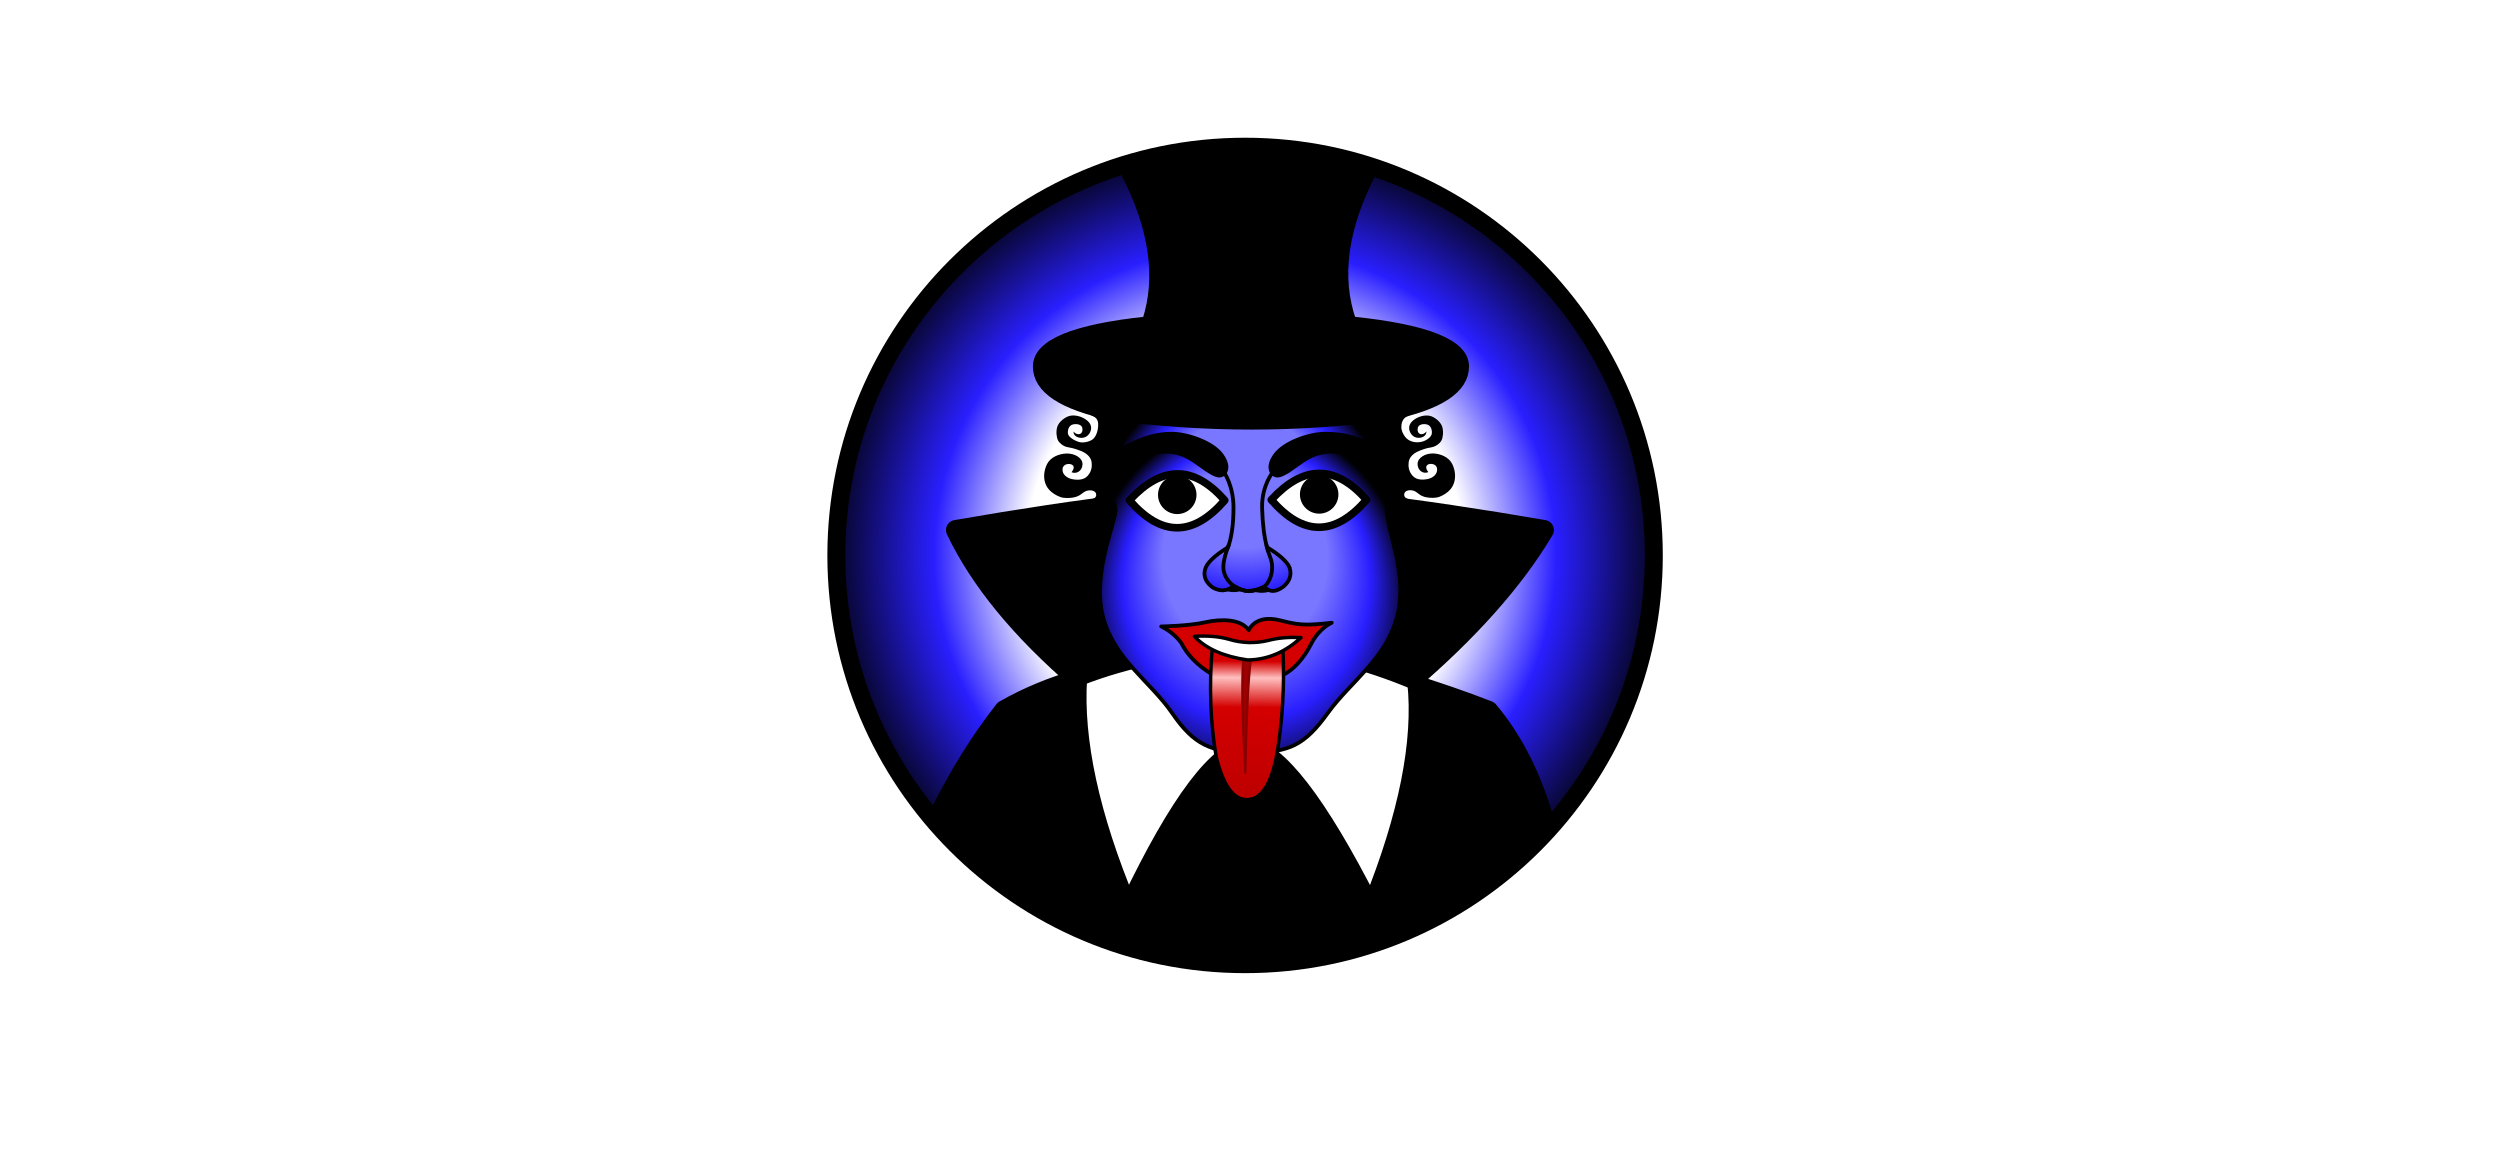
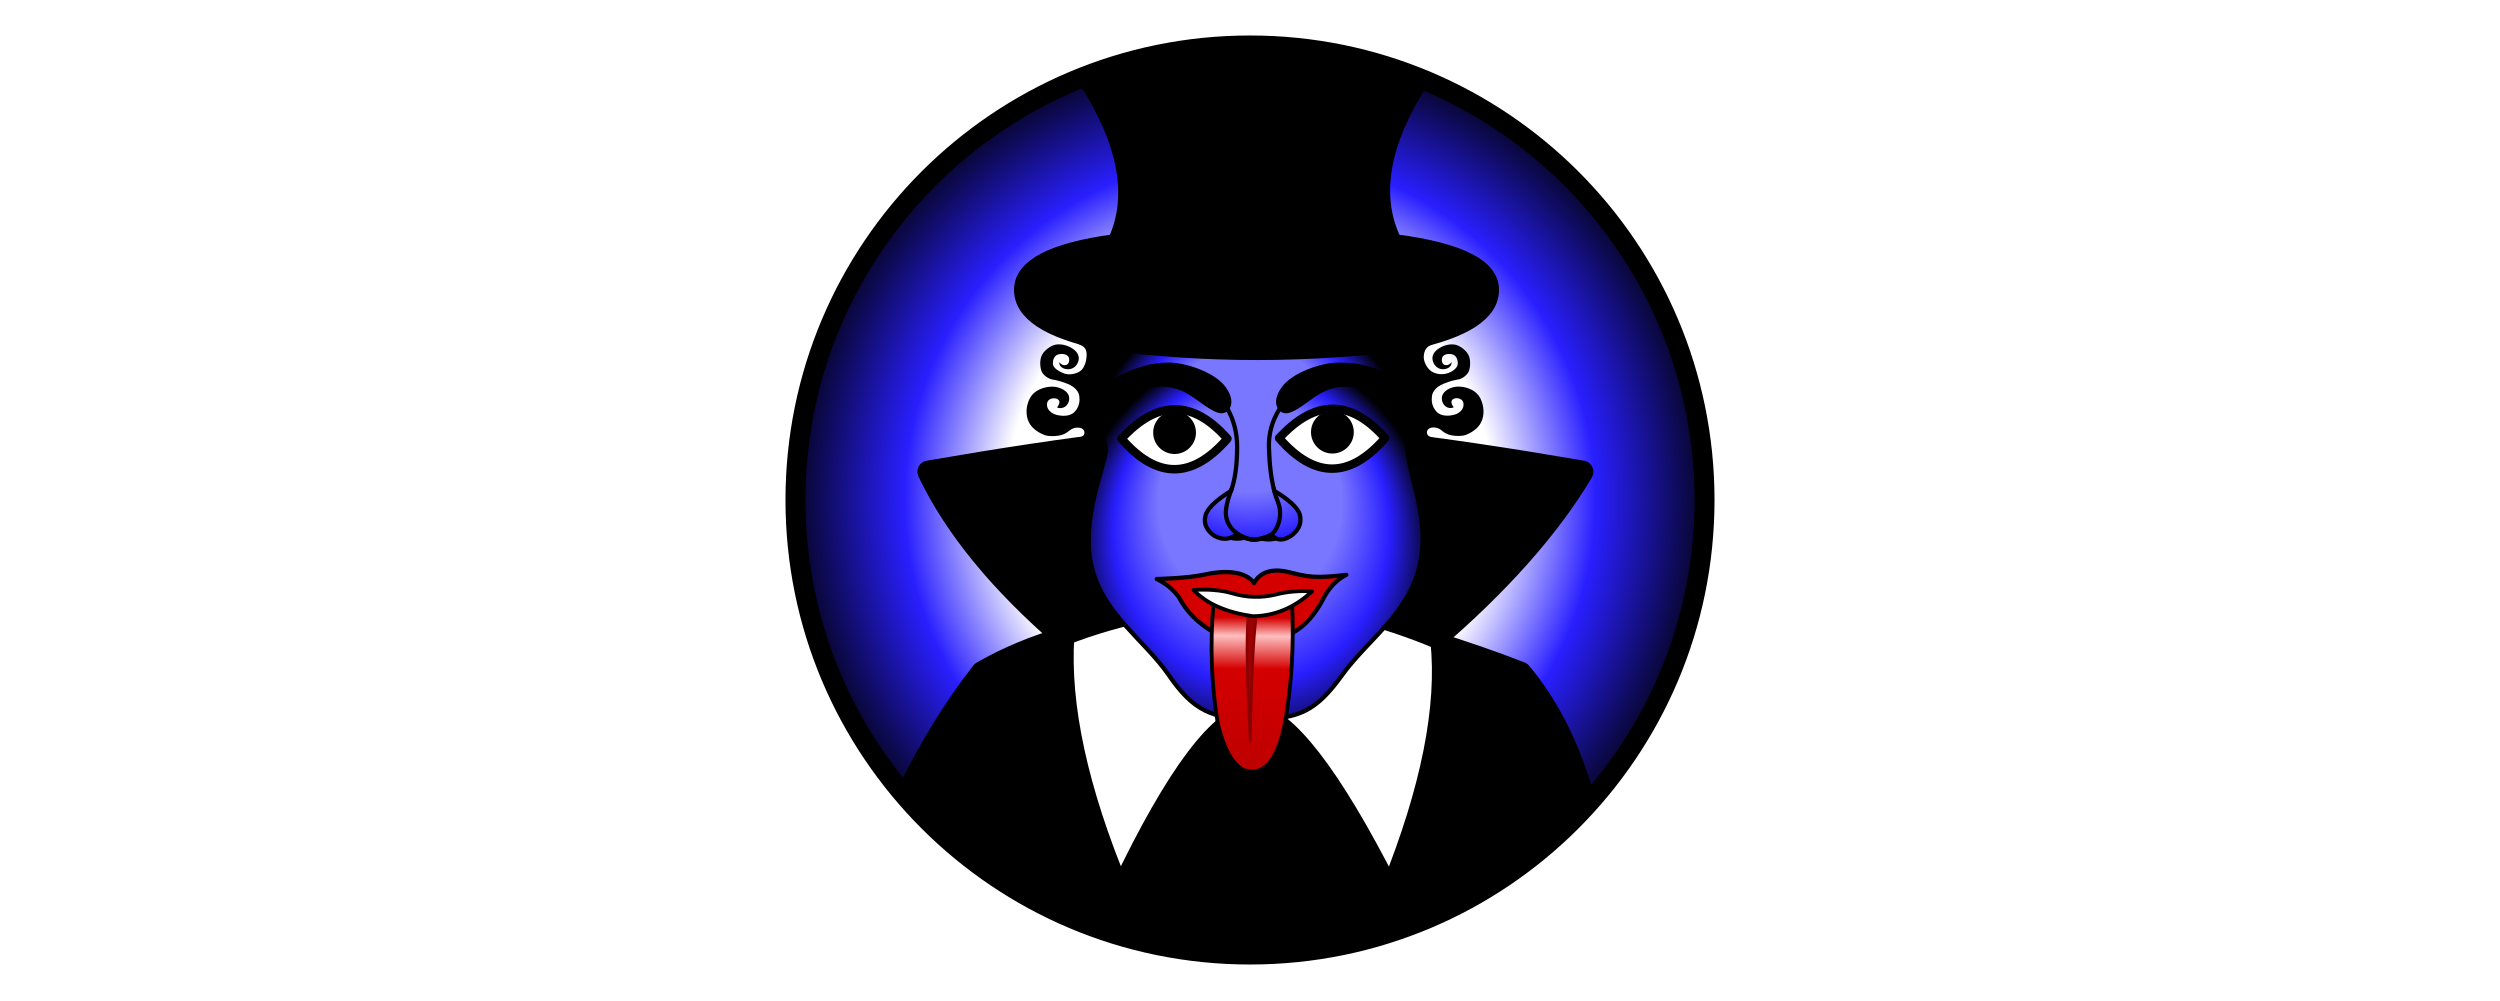
- <svg xmlns="http://www.w3.org/2000/svg" width="100%" height="100%" version="1.1" style="stroke-linecap: round; stroke-linejoin: round;" viewBox="-4058.218 -483.506 6554.608 3036.043">
-   <defs id="SvgjsDefs1727">
+ <svg xmlns="http://www.w3.org/2000/svg" width="100%" height="100%" version="1.1" style="stroke-linecap: round; stroke-linejoin: round;" viewBox="-3740.924 -206.077 5894.227 2357.691">
+   <defs id="SvgjsDefs60373">
    <linearGradient id="SvgjsLinearGradient54467" x1="0" y1="-0.085" x2="-0.007" y2="1.072">
      <stop id="SvgjsStop54468" stop-opacity="1" stop-color="#ce0000" offset="0" />
      <stop id="SvgjsStop54469" stop-opacity="1" stop-color="#d40000" offset="0.145" />
      <stop id="SvgjsStop54470" stop-opacity="1" stop-color="#ffbfbf" offset="0.239" />
      <stop id="SvgjsStop54471" stop-opacity="1" stop-color="#d40000" offset="0.408" />
      <stop id="SvgjsStop54472" stop-opacity="1" stop-color="#ba0000" offset="1" />
    </linearGradient>
    <radialGradient id="SvgjsRadialGradient64869" spreadMethod="pad" r="0.545" fx="0.471" fy="0.285" cx="0.491" cy="0.568">
      <stop id="SvgjsStop64499" stop-opacity="1" stop-color="#7976ff" offset="0.502" />
      <stop id="SvgjsStop64500" stop-opacity="1" stop-color="#291fff" offset="0.753" />
      <stop id="SvgjsStop64501" stop-opacity="1" stop-color="#000000" offset="1" />
    </radialGradient>
    <radialGradient id="SvgjsRadialGradient2819" spreadMethod="pad" r="0.521" fx="0.5" fy="0.5" cx="0.5" cy="0.5">
      <stop id="SvgjsStop25718" stop-opacity="1" stop-color="#ffffff" offset="0.514" />
      <stop id="SvgjsStop25719" stop-opacity="1" stop-color="#291fff" offset="0.729" />
      <stop id="SvgjsStop25720" stop-opacity="1" stop-color="#000000" offset="1" />
    </radialGradient>
    <radialGradient id="SvgjsRadialGradient64068" r="0.523" fx="0.481" fy="0.452" cx="0.481" cy="0.664">
      <stop id="SvgjsStop64069" stop-opacity="1" stop-color="#7976ff" offset="0.51" />
      <stop id="SvgjsStop64070" stop-opacity="1" stop-color="#291fff" offset="0.753" />
      <stop id="SvgjsStop64071" stop-opacity="1" stop-color="#000000" offset="1" />
    </radialGradient>
  </defs>
-   <circle id="SvgjsCircle1296" r="1071.678" cx="0" cy="0" style="stroke: rgb(0, 0, 0); stroke-opacity: 1; stroke-width: 47; fill: url(&quot;#SvgjsRadialGradient2819&quot;); fill-opacity: 1;" data-fill="#f2ff29" transform="matrix(1,0,0,1,-793.8103,972.7687)" />
+   <circle id="C-12-fa5c0b" r="1071.678" cx="0" cy="0" style="stroke: rgb(0, 0, 0); stroke-opacity: 1; stroke-width: 47; fill: url(&quot;#SvgjsRadialGradient2819&quot;); fill-opacity: 1;" data-fill="#f2ff29" transform="matrix(1,0,0,1,-793.8103,972.7687)" />
  <path id="P-16-d84e4b" d="M-1403.909 1836.004C-1483.531 1778.796 -1537.516 1722.225 -1594.372 1651.462C-1545.973 1554.385 -1489.481 1460.622 -1424.895 1378.944Q-1334.668 1327.386 -1230.637 1298.003Q-1458.352 1101.84 -1551.489 906.219Q-1031.61 815.964 -784.351 815.964Q-535.153 815.964 -10.616 906.219Q-126.621 1101.84 -366.756 1307.474Q-255.047 1341.846 -156.309 1380.321C-91.676 1456.912 -42.316 1554.666 -8.23 1673.583C-31.812 1701.099 -103.636 1770.314 -197.388 1840.389Q-780.211 2202.224 -1403.909 1836.004 " style="stroke: rgb(0, 0, 0); stroke-opacity: 1; stroke-width: 53; fill: rgb(0, 0, 0); fill-opacity: 1;" transform="matrix(1,0,0,1,0,-9.094947017729282e-13)" />
  <path id="P-58-a80c98" d="M-737.733 1199.286Q-512.044 1223.362 -320.019 1304.962Q-295.334 1537.698 -435.694 1886.669Q-640.225 1483.974 -757.639 1471.277Q-877.537 1479.302 -1071.905 1886.669Q-1216.487 1538.99 -1200.433 1294.349Q-1017.06 1222.121 -737.734 1199.286 " style="stroke: rgb(0, 0, 0); stroke-opacity: 1; stroke-width: 41; fill: rgb(255, 255, 255); fill-opacity: 1;" transform="matrix(1,0,0,1,-28.0271,0.0001220703)" />
  <path id="P-fa-cb4c35" d="M-777.79 629.812L-1159.24 612.16S-1175.767 700.995 -1169.34 761.537S-1133.535 822.079 -1133.535 854.328S-1194.918 1020.585 -1166.685 1132.162S-1042.352 1302.76 -985.049 1386.109S-883.43 1489.721 -780.496 1489.721S-637.137 1469.459 -576.939 1386.109S-423.756 1243.739 -394.92 1132.162S-422.9 910.03 -422.9 845.532S-348.345 742.683 -403.838 599.483 " style="stroke: rgb(0, 0, 0); stroke-opacity: 1; stroke-width: 10; fill: url(&quot;#SvgjsRadialGradient64869&quot;); fill-opacity: 1;" transform="matrix(1,0,0,1,0,-1.3642420526593924e-12)" />
  <ellipse id="E-9f-915f4f" rx="18.31" ry="36.62" cx="0" cy="0" style="stroke: rgb(0, 0, 0); stroke-opacity: 1; stroke-width: 0; fill: rgb(0, 0, 0); fill-opacity: 1;" transform="matrix(5.20417042793042e-18,1,-1,5.20417042793042e-18,-750.0471,1052.388)" />
-   <ellipse id="E-9f-915f4f" rx="18.013" ry="36.025" cx="0" cy="0" style="stroke: rgb(0, 0, 0); stroke-opacity: 1; stroke-width: 0; fill: rgb(0, 0, 0); fill-opacity: 1;" transform="matrix(5.20417042793042e-18,1,-1,5.20417042793042e-18,-823.705,1050.84)" />
+   <ellipse id="E-96-c6b2ca" rx="18.013" ry="36.025" cx="0" cy="0" style="stroke: rgb(0, 0, 0); stroke-opacity: 1; stroke-width: 0; fill: rgb(0, 0, 0); fill-opacity: 1;" transform="matrix(5.20417042793042e-18,1,-1,5.20417042793042e-18,-823.705,1050.84)" />
  <path id="P-70-faa7e4" d="M-89.385 4507.333Q-19.598 4328.058 38.429 4219.839Q252.105 4175.619 502.327 4227.36Q552.871 4305.795 619.691 4515.287Q511.876 4412.852 400.442 4467.514Q293.179 4533.575 295.769 4631.77Q297.638 4694.989 308.586 4734.364Q358.822 4764.632 368.116 4788.492Q376.224 4816.947 351.424 4837.614Q321.752 4860.053 301.264 4837.886Q275.663 4849.934 260.807 4849.396Q244.189 4849.22 219.909 4836.64Q194.894 4856.29 166.129 4839.652Q139.743 4820 145.821 4794.302Q150.417 4769.104 206.401 4734.364Q220.649 4694.989 220.741 4631.77Q221.529 4533.575 130.304 4467.514Q33.872 4434.658 -89.385 4507.333 " style="stroke: rgb(0, 0, 0); stroke-opacity: 1; stroke-width: 10; fill: url(&quot;#SvgjsRadialGradient64068&quot;); fill-opacity: 1;" data-fill="url(&quot;#SvgjsRadialGradient3744&quot;)" transform="matrix(1,0,0,1,-1044.94,-3783.014)" />
  <path id="P-2a-bff9dc" d="M816.603 4499.704S830.91 4464.001 874.765 4441.588S952.628 4410.052 992.023 4410.053S1101.118 4432.623 1126.53 4468.796S1134.113 4525.787 1121.201 4529.106S1091.814 4522.966 1058.239 4498.396S995.663 4460.665 942.469 4470.18S865.109 4485.29 816.603 4499.705 " style="stroke: rgb(0, 0, 0); stroke-opacity: 1; stroke-width: 0; fill: rgb(0, 0, 0); fill-opacity: 1;" transform="matrix(1,0,0,1,-1977.091,-3761.343)" />
  <g id="G-a7-4077c1" transform="matrix(1,0,0,1,2.159435,-1.8189894035458565e-12)">
    <path id="P-7f-fb1aec" d="M350.861 4622.1Q478.473 4483.628 600.654 4622.1Q475.757 4766.002 350.861 4622.1 " style="stroke: rgb(0, 0, 0); stroke-opacity: 1; stroke-width: 20; fill: rgb(255, 255, 255); fill-opacity: 1;" transform="matrix(1,0,0,1,-1449.949,-3793.848)" />
    <circle id="C-47-b7c96b" r="50.446" cx="0" cy="0" style="stroke: rgb(0, 0, 0); stroke-opacity: 1; stroke-width: 0; fill: rgb(0, 0, 0); fill-opacity: 1;" transform="matrix(1,0,0,1,-973.8147,813.86)" />
  </g>
  <g id="G-23-042f56" transform="matrix(1,0,0,1,-8.637722,-1.8189894035458565e-12)">
    <path id="P-7f-fb1aec" d="M350.861 4622.1Q478.473 4483.628 600.654 4622.1Q475.757 4766.002 350.861 4622.1 " style="stroke: rgb(0, 0, 0); stroke-opacity: 1; stroke-width: 20; fill: rgb(255, 255, 255); fill-opacity: 1;" transform="matrix(1,0,0,1,-1067.361,-3795.181)" />
    <circle id="C-47-b7c96b" r="50.446" cx="0" cy="0" style="stroke: rgb(0, 0, 0); stroke-opacity: 1; stroke-width: 0; fill: rgb(0, 0, 0); fill-opacity: 1;" transform="matrix(1,0,0,1,-590.9041,812.7618)" />
  </g>
-   <path id="P-2a-bff9dc" d="M1139.418 4499.704S1130.876 4465.65 1087.021 4440.752S1003.394 4410.052 963.999 4410.053S854.904 4432.623 829.491 4468.796S821.909 4525.787 834.821 4529.106S864.208 4522.966 897.783 4498.396S960.358 4460.665 1013.552 4470.18S1076.843 4481.143 1124.503 4497.219 " style="stroke: rgb(0, 0, 0); stroke-opacity: 1; stroke-width: 0; fill: rgb(0, 0, 0); fill-opacity: 1;" transform="matrix(1,0,0,1,-1548.965,-3761.343)" />
+   <path id="P-21-9a0542" d="M1139.418 4499.704S1130.876 4465.65 1087.021 4440.752S1003.394 4410.052 963.999 4410.053S854.904 4432.623 829.491 4468.796S821.909 4525.787 834.821 4529.106S864.208 4522.966 897.783 4498.396S960.358 4460.665 1013.552 4470.18S1076.843 4481.143 1124.503 4497.219 " style="stroke: rgb(0, 0, 0); stroke-opacity: 1; stroke-width: 0; fill: rgb(0, 0, 0); fill-opacity: 1;" transform="matrix(1,0,0,1,-1548.965,-3761.343)" />
  <path id="P-22-322853" d="M-836.747 945.737S-850.736 980.222 -850.856 1002.526S-838.24 1040.07 -829.119 1048.059S-798.636 1066.01 -786.875 1066.01S-750.137 1061.604 -740.983 1052.397S-722.707 1026.013 -722.793 1003.452S-734.695 966.64 -737.697 946.102 " style="stroke: rgb(0, 0, 0); stroke-opacity: 1; stroke-width: 10; fill: rgb(0, 0, 0); fill-opacity: 0;" transform="matrix(1,0,0,1,0,-1.8189894035458565e-12)" />
  <path id="P-82-d81839" d="M1003.94 4929.946S1076.521 4928.615 1119.011 4919.047C1161.501 4909.479 1213.886 4910.096 1233.263 4939.728C1249.484 4909.403 1283.061 4905.362 1316.385 4914.04S1366.005 4924.963 1389.153 4924.963S1450.985 4920.178 1450.985 4920.178S1418.192 4933.682 1396.972 4976.121Q1366.018 5035.41 1322.65 5057.672Q1267.653 5079 1223.749 5080.641Q1186.501 5077.649 1136.282 5054.743Q1081.145 5021.323 1056.358 4973.137Q1036.504 4945.834 1003.94 4929.946 " style="stroke: rgb(0, 0, 0); stroke-opacity: 1; stroke-width: 10; fill: rgb(212, 0, 0); fill-opacity: 1;" transform="matrix(1,0,0,1,-2017.667,-3770.919)" />
  <path id="P-9f-217f26" d="M-879.975 1216.218Q-879.975 1216.218 -694.681 1216.218Q-687.342 1363.06 -711.816 1501.436Q-734.345 1613.062 -789.502 1613.062Q-841.988 1613.062 -869.403 1501.436Q-892.609 1364.841 -879.975 1216.218 " style="stroke: rgb(0, 0, 0); stroke-opacity: 1; stroke-width: 9; fill: url(&quot;#SvgjsLinearGradient54467&quot;); fill-opacity: 1;" data-fill="#d40000" transform="matrix(1,0,0,1,0,-2.2737367544323206e-12)" />
  <path id="P-4c-a47e26" d="M-778.889 1247.546Q-789.043 1325.167 -793.271 1542.095Q-805.283 1323.024 -798.608 1248.246 " style="stroke: rgb(136, 0, 0); stroke-opacity: 1; stroke-width: 6; fill: rgb(156, 0, 0); fill-opacity: 1;" transform="matrix(1,0,0,1,9.094947017729282e-13,-2.7284841053187847e-12)" />
  <path id="P-76-a077b6" d="M159.565 4922.86Q211.78 4919.623 250.464 4930.607Q301.575 4946.141 354.05 4933.519Q390.62 4923.676 439.249 4925.988Q377.204 4983.774 299.454 4984.768Q205.606 4971.475 159.565 4922.86 " style="stroke: rgb(0, 0, 0); stroke-opacity: 1; stroke-width: 9; fill: rgb(255, 255, 255); fill-opacity: 1;" transform="matrix(1,0,0,1,-1086.473,-3737.966)" />
  <path id="P-5b-4ce967" d="M-1211.987 569.459S-1215.507 586.573 -1230.259 592.478S-1247.446 613.305 -1247.142 622.78S-1239.994 646.469 -1230.596 653.556S-1207.098 663.121 -1193.929 660.001S-1168.391 647.305 -1167.236 638.685S-1168.957 617.135 -1180.238 614.499S-1202.087 615.715 -1203.917 622.9S-1203.606 637.846 -1197.464 639.615S-1186.071 638.432 -1181.363 633.102C-1181.405 644.732 -1192.498 650.136 -1203.147 649.612S-1221.698 642.154 -1225.265 631.963S-1225.922 611.231 -1214.449 602.644S-1187.643 589.486 -1174.194 591.608S-1144.091 607.645 -1140.054 620.193S-1138.072 648.884 -1141.636 656.087S-1155.642 671.81 -1165.243 673.716S-1182.079 676.487 -1200.468 683.904S-1226.669 703.089 -1227.881 713.257S-1228.644 736.665 -1217.535 749.314S-1185.959 760.007 -1174.602 756.751S-1151.701 744.054 -1153.503 730.33S-1172.745 716.01 -1178.39 720.402S-1182.475 731.339 -1176.581 739.58C-1189.155 745.183 -1204.29 735.943 -1204.597 718.713S-1183.481 690.002 -1163.685 690.61S-1122.605 700.365 -1113.767 718.148S-1103.464 757.068 -1111.602 774.236S-1138.517 800.995 -1147.806 804.445S-1171.262 807.413 -1180.464 805.768S-1196.324 801.221 -1203.654 795.057S-1216.8 787.093 -1223.938 786.919S-1238.092 790.023 -1239.394 796.227S-1237.771 808.08 -1227.161 810.67S-1317.449 905.695 -1282.643 803.471S-1276.084 677.019 -1319.073 606.74 " style="stroke: rgb(250, 0, 0); stroke-opacity: 1; stroke-width: 0; fill: rgb(0, 0, 0); fill-opacity: 1;" transform="matrix(1,0,0,1,863.0287,14.77081)" />
-   <path id="P-5b-4ce967" d="M-1251.174 569.459S-1247.572 586.612 -1232.478 592.53S-1217.44 610.079 -1217.751 619.575S-1222.518 646.644 -1232.134 653.747S-1258.298 663.957 -1269.649 660.206S-1295.779 647.482 -1296.96 638.842S-1295.199 617.243 -1283.657 614.601S-1261.303 615.82 -1259.43 623.022S-1259.749 638.001 -1266.032 639.774S-1277.69 638.588 -1282.507 633.246C-1282.464 644.903 -1271.114 650.319 -1260.218 649.794S-1241.237 642.319 -1237.588 632.105S-1236.916 611.326 -1248.655 602.719S-1276.082 589.531 -1289.841 591.658S-1320.642 607.731 -1324.772 620.308S-1326.8 649.064 -1323.153 656.284S-1308.823 672.042 -1298.999 673.953S-1281.774 676.73 -1262.959 684.164S-1236.151 703.391 -1234.911 713.583S-1234.131 737.044 -1245.498 749.722S-1277.804 760.439 -1289.424 757.175S-1312.855 744.45 -1311.011 730.695S-1291.678 716.342 -1285.548 720.744S-1281.369 731.706 -1287.399 739.965C-1274.534 745.581 -1259.049 736.321 -1258.735 719.051S-1280.339 690.275 -1300.594 690.884S-1342.624 700.661 -1351.668 718.485S-1362.208 757.493 -1353.882 774.7S-1326.344 801.52 -1316.84 804.978S-1292.841 807.953 -1283.427 806.304S-1267.199 801.747 -1259.7 795.569S-1246.249 787.587 -1238.946 787.412S-1224.464 790.523 -1223.132 796.741S-1224.792 808.621 -1235.648 811.217S-1151.077 905.895 -1182.109 797.492S-1185.27 701.729 -1124.727 601.907 " style="stroke: rgb(250, 0, 0); stroke-opacity: 1; stroke-width: 0; fill: rgb(0, 0, 0); fill-opacity: 1;" transform="matrix(1,0,0,1,38.69983,14.64972)" />
-   <path id="SvgjsPath2750" d="M-1142.92 617.216Q-774.887 665.644 -414.727 617.216Q-219.175 576.46 -219.175 488.377Q-219.175 400.109 -514.775 369.909Q-575.559 196.661 -460.347 -23.53Q-786.861 -122.052 -1109.099 -23.53Q-994.647 196.661 -1051.297 369.909Q-1337.675 400.109 -1337.675 488.377Q-1337.675 576.46 -1142.92 617.216 " style="stroke: rgb(0, 0, 0); stroke-opacity: 1; stroke-width: 25; fill: rgb(0, 0, 0); fill-opacity: 1;" data-fill="#000000" transform="matrix(1,0,0,1,-1.8189894035458565e-12,-11.14154)" />
-   <rect id="R-4e-1bcca3" width="100" height="100" style="stroke: rgb(148, 143, 255); stroke-opacity: 1; stroke-width: 0; fill: rgb(0, 0, 0); fill-opacity: 0;" transform="matrix(1,0,0,1,-3301.917,1819.634)" />
-   <rect id="R-d2-43359a" width="100" height="100" style="stroke: rgb(148, 143, 255); stroke-opacity: 1; stroke-width: 0; fill: rgb(0, 0, 0); fill-opacity: 0;" transform="matrix(1,0,0,1,1640.089,1949.545)" />
+   <path id="P-2f-a51f4e" d="M-1251.174 569.459S-1247.572 586.612 -1232.478 592.53S-1217.44 610.079 -1217.751 619.575S-1222.518 646.644 -1232.134 653.747S-1258.298 663.957 -1269.649 660.206S-1295.779 647.482 -1296.96 638.842S-1295.199 617.243 -1283.657 614.601S-1261.303 615.82 -1259.43 623.022S-1259.749 638.001 -1266.032 639.774S-1277.69 638.588 -1282.507 633.246C-1282.464 644.903 -1271.114 650.319 -1260.218 649.794S-1241.237 642.319 -1237.588 632.105S-1236.916 611.326 -1248.655 602.719S-1276.082 589.531 -1289.841 591.658S-1320.642 607.731 -1324.772 620.308S-1326.8 649.064 -1323.153 656.284S-1308.823 672.042 -1298.999 673.953S-1281.774 676.73 -1262.959 684.164S-1236.151 703.391 -1234.911 713.583S-1234.131 737.044 -1245.498 749.722S-1277.804 760.439 -1289.424 757.175S-1312.855 744.45 -1311.011 730.695S-1291.678 716.342 -1285.548 720.744S-1281.369 731.706 -1287.399 739.965C-1274.534 745.581 -1259.049 736.321 -1258.735 719.051S-1280.339 690.275 -1300.594 690.884S-1342.624 700.661 -1351.668 718.485S-1362.208 757.493 -1353.882 774.7S-1326.344 801.52 -1316.84 804.978S-1292.841 807.953 -1283.427 806.304S-1267.199 801.747 -1259.7 795.569S-1246.249 787.587 -1238.946 787.412S-1224.464 790.523 -1223.132 796.741S-1224.792 808.621 -1235.648 811.217S-1151.077 905.895 -1182.109 797.492S-1185.27 701.729 -1124.727 601.907 " style="stroke: rgb(250, 0, 0); stroke-opacity: 1; stroke-width: 0; fill: rgb(0, 0, 0); fill-opacity: 1;" transform="matrix(1,0,0,1,38.69983,14.64972)" />
+   <path id="P-1c-b79c56" d="M-1142.92 617.216Q-774.887 665.644 -414.727 617.216Q-219.175 576.46 -219.175 488.377Q-219.175 400.109 -449.922 369.909Q-525.31 213.661 -382.418 -6.53Q-787.374 -105.052 -1187.028 -6.53Q-1045.08 213.661 -1115.339 369.909Q-1337.675 400.109 -1337.675 488.377Q-1337.675 576.46 -1142.92 617.216 " style="stroke: rgb(0, 0, 0); stroke-opacity: 1; stroke-width: 25; fill: rgb(0, 0, 0); fill-opacity: 1;" data-fill="#000000" transform="matrix(1,0,0,1,-1.8189894035458565e-12,-11.14154)" />
</svg>
